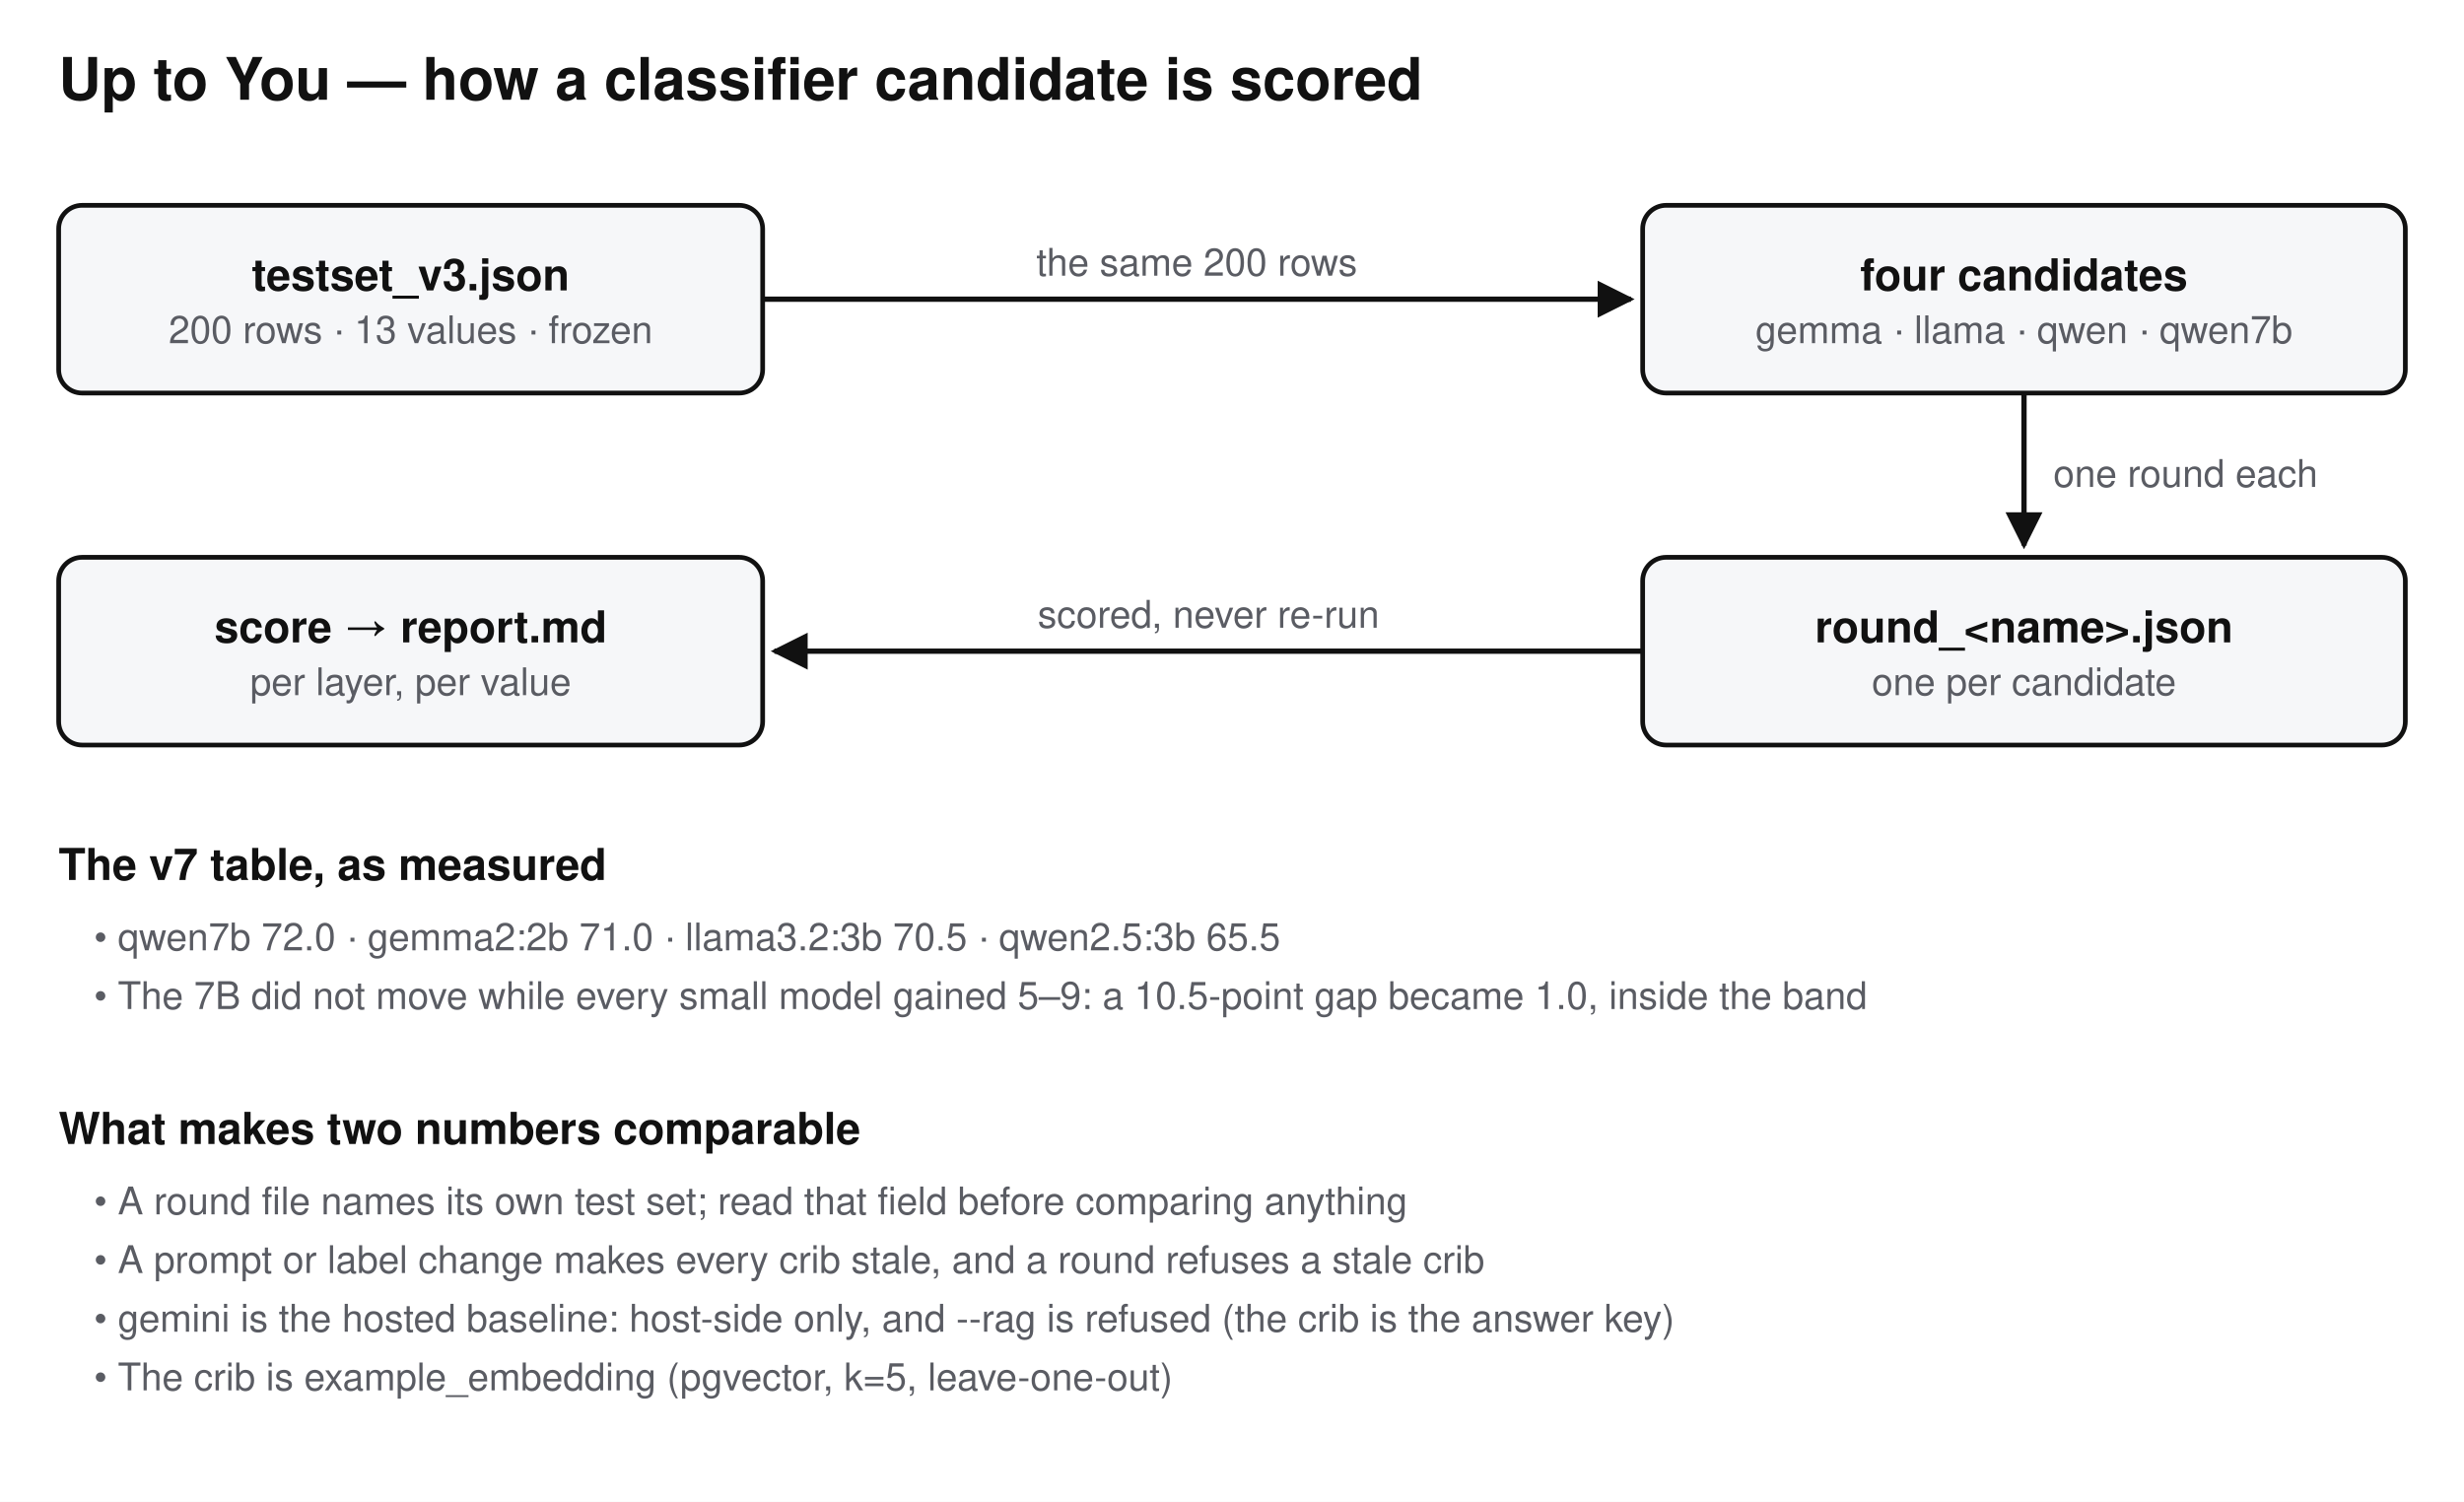
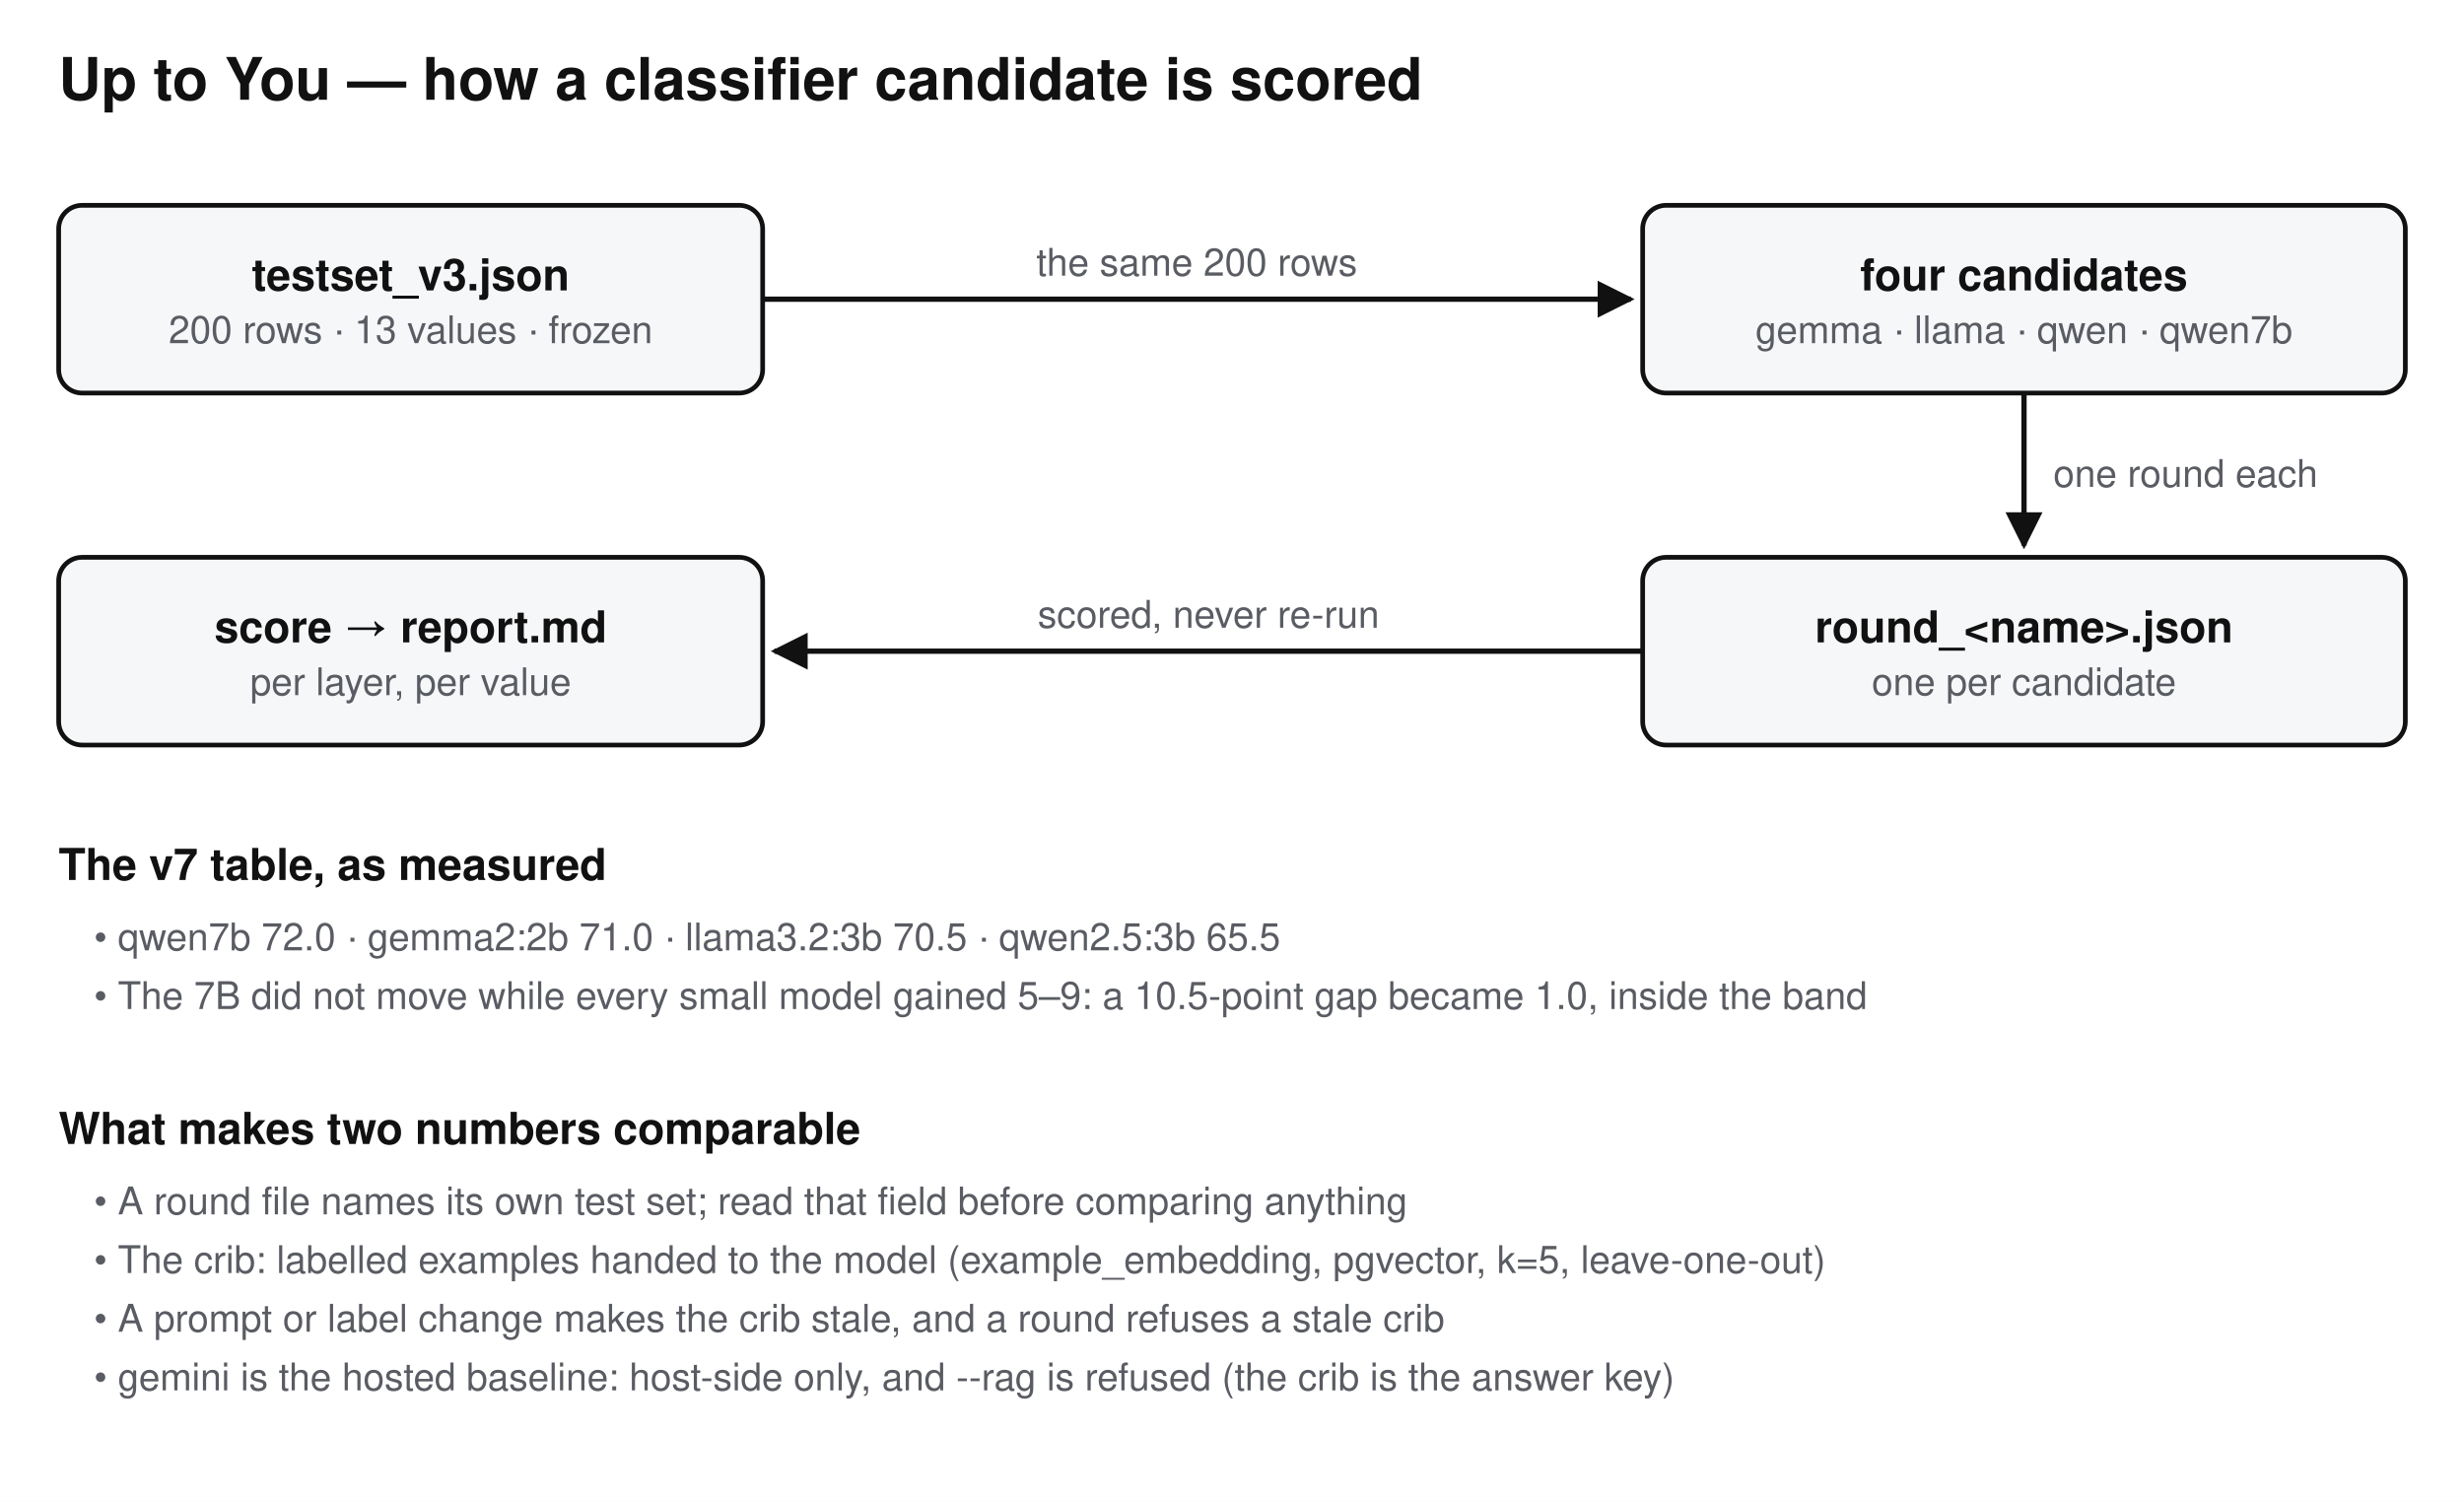
<svg xmlns="http://www.w3.org/2000/svg" width="840" height="512" viewBox="0 0 840 512" font-family="Helvetica Neue, Helvetica, Arial, 'Noto Sans TC', sans-serif">
  <defs>
    <marker id="a" viewBox="0 0 10 10" refX="9" refY="5" markerWidth="7" markerHeight="7" orient="auto-start-reverse">
      <path d="M0,0 L10,5 L0,10 z" fill="#111111" />
    </marker>
  </defs>
  <rect width="840" height="512" fill="#ffffff" />
  <text x="20" y="34" text-anchor="start" font-size="20" font-weight="800" fill="#111111" font-family="Helvetica Neue, Helvetica, Arial, sans-serif">Up to You — how a classifier candidate is scored</text>
  <rect x="20" y="70" width="240" height="64" rx="8" fill="#F6F7F9" stroke="#111111" stroke-width="1.6" />
  <text x="140.0" y="99.0" text-anchor="middle" font-size="15" font-weight="700" fill="#111111" font-family="Helvetica Neue, Helvetica, Arial, sans-serif">testset_v3.json</text>
  <text x="140.0" y="117.0" text-anchor="middle" font-size="13" font-weight="400" fill="#5A5C63" font-family="Helvetica Neue, Helvetica, Arial, sans-serif">200 rows · 13 values · frozen</text>
  <rect x="560" y="70" width="260" height="64" rx="8" fill="#F6F7F9" stroke="#111111" stroke-width="1.6" />
  <text x="690.0" y="99.0" text-anchor="middle" font-size="15" font-weight="700" fill="#111111" font-family="Helvetica Neue, Helvetica, Arial, sans-serif">four candidates</text>
  <text x="690.0" y="117.0" text-anchor="middle" font-size="13" font-weight="400" fill="#5A5C63" font-family="Helvetica Neue, Helvetica, Arial, sans-serif">gemma · llama · qwen · qwen7b</text>
  <rect x="560" y="190" width="260" height="64" rx="8" fill="#F6F7F9" stroke="#111111" stroke-width="1.6" />
  <text x="690.0" y="219.0" text-anchor="middle" font-size="15" font-weight="700" fill="#111111" font-family="Helvetica Neue, Helvetica, Arial, sans-serif">round_&lt;name&gt;.json</text>
  <text x="690.0" y="237.0" text-anchor="middle" font-size="13" font-weight="400" fill="#5A5C63" font-family="Helvetica Neue, Helvetica, Arial, sans-serif">one per candidate</text>
  <rect x="20" y="190" width="240" height="64" rx="8" fill="#F6F7F9" stroke="#111111" stroke-width="1.6" />
  <text x="140.0" y="219.0" text-anchor="middle" font-size="15" font-weight="700" fill="#111111" font-family="Helvetica Neue, Helvetica, Arial, sans-serif">score → report.md</text>
  <text x="140.0" y="237.0" text-anchor="middle" font-size="13" font-weight="400" fill="#5A5C63" font-family="Helvetica Neue, Helvetica, Arial, sans-serif">per layer, per value</text>
  <path d="M260,102 L556,102" fill="none" stroke="#111111" stroke-width="1.8" marker-end="url(#a)" />
  <text x="408" y="94" text-anchor="middle" font-size="13" font-weight="500" fill="#5A5C63" font-family="Helvetica Neue, Helvetica, Arial, sans-serif">the same 200 rows</text>
  <path d="M690,134 L690,186" fill="none" stroke="#111111" stroke-width="1.8" marker-end="url(#a)" />
  <text x="700" y="166" text-anchor="start" font-size="13" font-weight="500" fill="#5A5C63" font-family="Helvetica Neue, Helvetica, Arial, sans-serif">one round each</text>
  <path d="M560,222 L264,222" fill="none" stroke="#111111" stroke-width="1.8" marker-end="url(#a)" />
  <text x="412" y="214" text-anchor="middle" font-size="13" font-weight="500" fill="#5A5C63" font-family="Helvetica Neue, Helvetica, Arial, sans-serif">scored, never re-run</text>
  <text x="20" y="300" text-anchor="start" font-size="15" font-weight="700" fill="#111111" font-family="Helvetica Neue, Helvetica, Arial, sans-serif">The v7 table, as measured</text>
  <text x="32" y="324" text-anchor="start" font-size="13" font-weight="400" fill="#5A5C63" font-family="Helvetica Neue, Helvetica, Arial, sans-serif">• qwen7b 72.0 · gemma2:2b 71.0 · llama3.2:3b 70.5 · qwen2.5:3b 65.5</text>
  <text x="32" y="344" text-anchor="start" font-size="13" font-weight="400" fill="#5A5C63" font-family="Helvetica Neue, Helvetica, Arial, sans-serif">• The 7B did not move while every small model gained 5–9: a 10.5-point gap became 1.0, inside the band</text>
  <text x="20" y="390" text-anchor="start" font-size="15" font-weight="700" fill="#111111" font-family="Helvetica Neue, Helvetica, Arial, sans-serif">What makes two numbers comparable</text>
  <text x="32" y="414" text-anchor="start" font-size="13" font-weight="400" fill="#5A5C63" font-family="Helvetica Neue, Helvetica, Arial, sans-serif">• A round file names its own test set; read that field before comparing anything</text>
-   <text x="32" y="434" text-anchor="start" font-size="13" font-weight="400" fill="#5A5C63" font-family="Helvetica Neue, Helvetica, Arial, sans-serif">• A prompt or label change makes every crib stale, and a round refuses a stale crib</text>
-   <text x="32" y="454" text-anchor="start" font-size="13" font-weight="400" fill="#5A5C63" font-family="Helvetica Neue, Helvetica, Arial, sans-serif">• gemini is the hosted baseline: host-side only, and --rag is refused (the crib is the answer key)</text>
-   <text x="32" y="474" text-anchor="start" font-size="13" font-weight="400" fill="#5A5C63" font-family="Helvetica Neue, Helvetica, Arial, sans-serif">• The crib is example_embedding (pgvector, k=5, leave-one-out)</text>
+   <text x="32" y="434" text-anchor="start" font-size="13" font-weight="400" fill="#5A5C63" font-family="Helvetica Neue, Helvetica, Arial, sans-serif">• The crib: labelled examples handed to the model (example_embedding, pgvector, k=5, leave-one-out)</text>
+   <text x="32" y="454" text-anchor="start" font-size="13" font-weight="400" fill="#5A5C63" font-family="Helvetica Neue, Helvetica, Arial, sans-serif">• A prompt or label change makes the crib stale, and a round refuses a stale crib</text>
+   <text x="32" y="474" text-anchor="start" font-size="13" font-weight="400" fill="#5A5C63" font-family="Helvetica Neue, Helvetica, Arial, sans-serif">• gemini is the hosted baseline: host-side only, and --rag is refused (the crib is the answer key)</text>
</svg>
